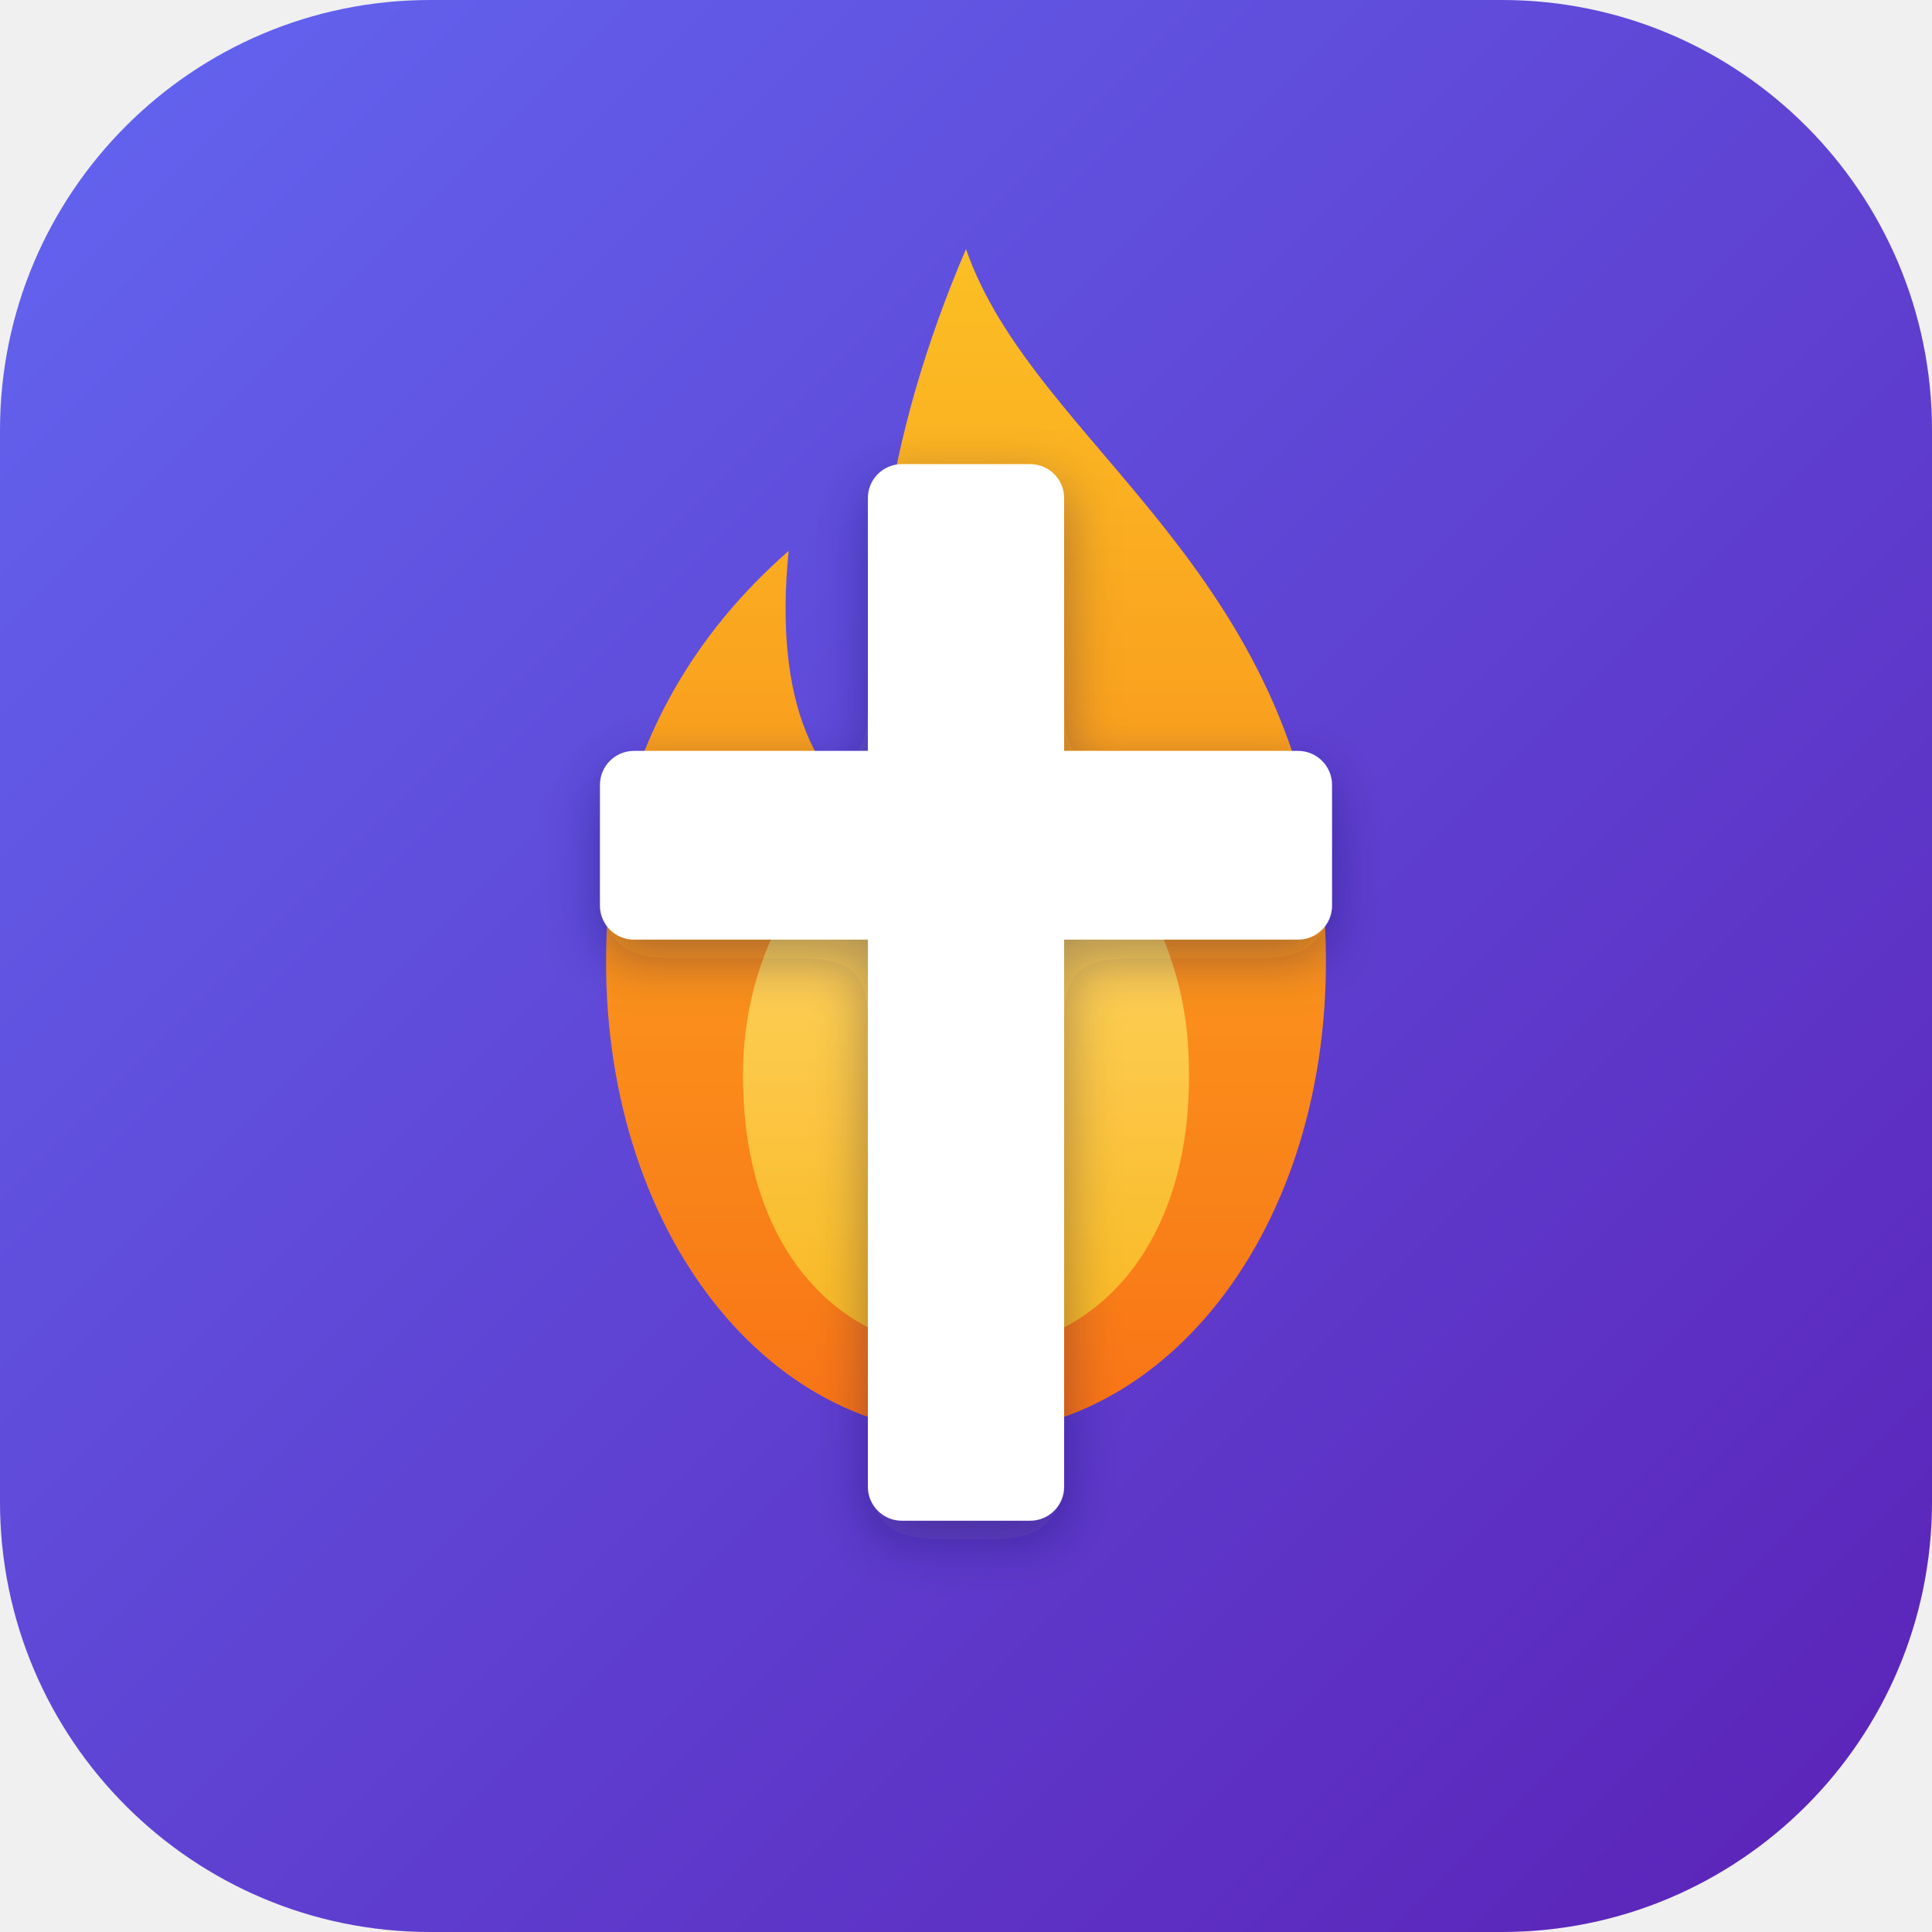
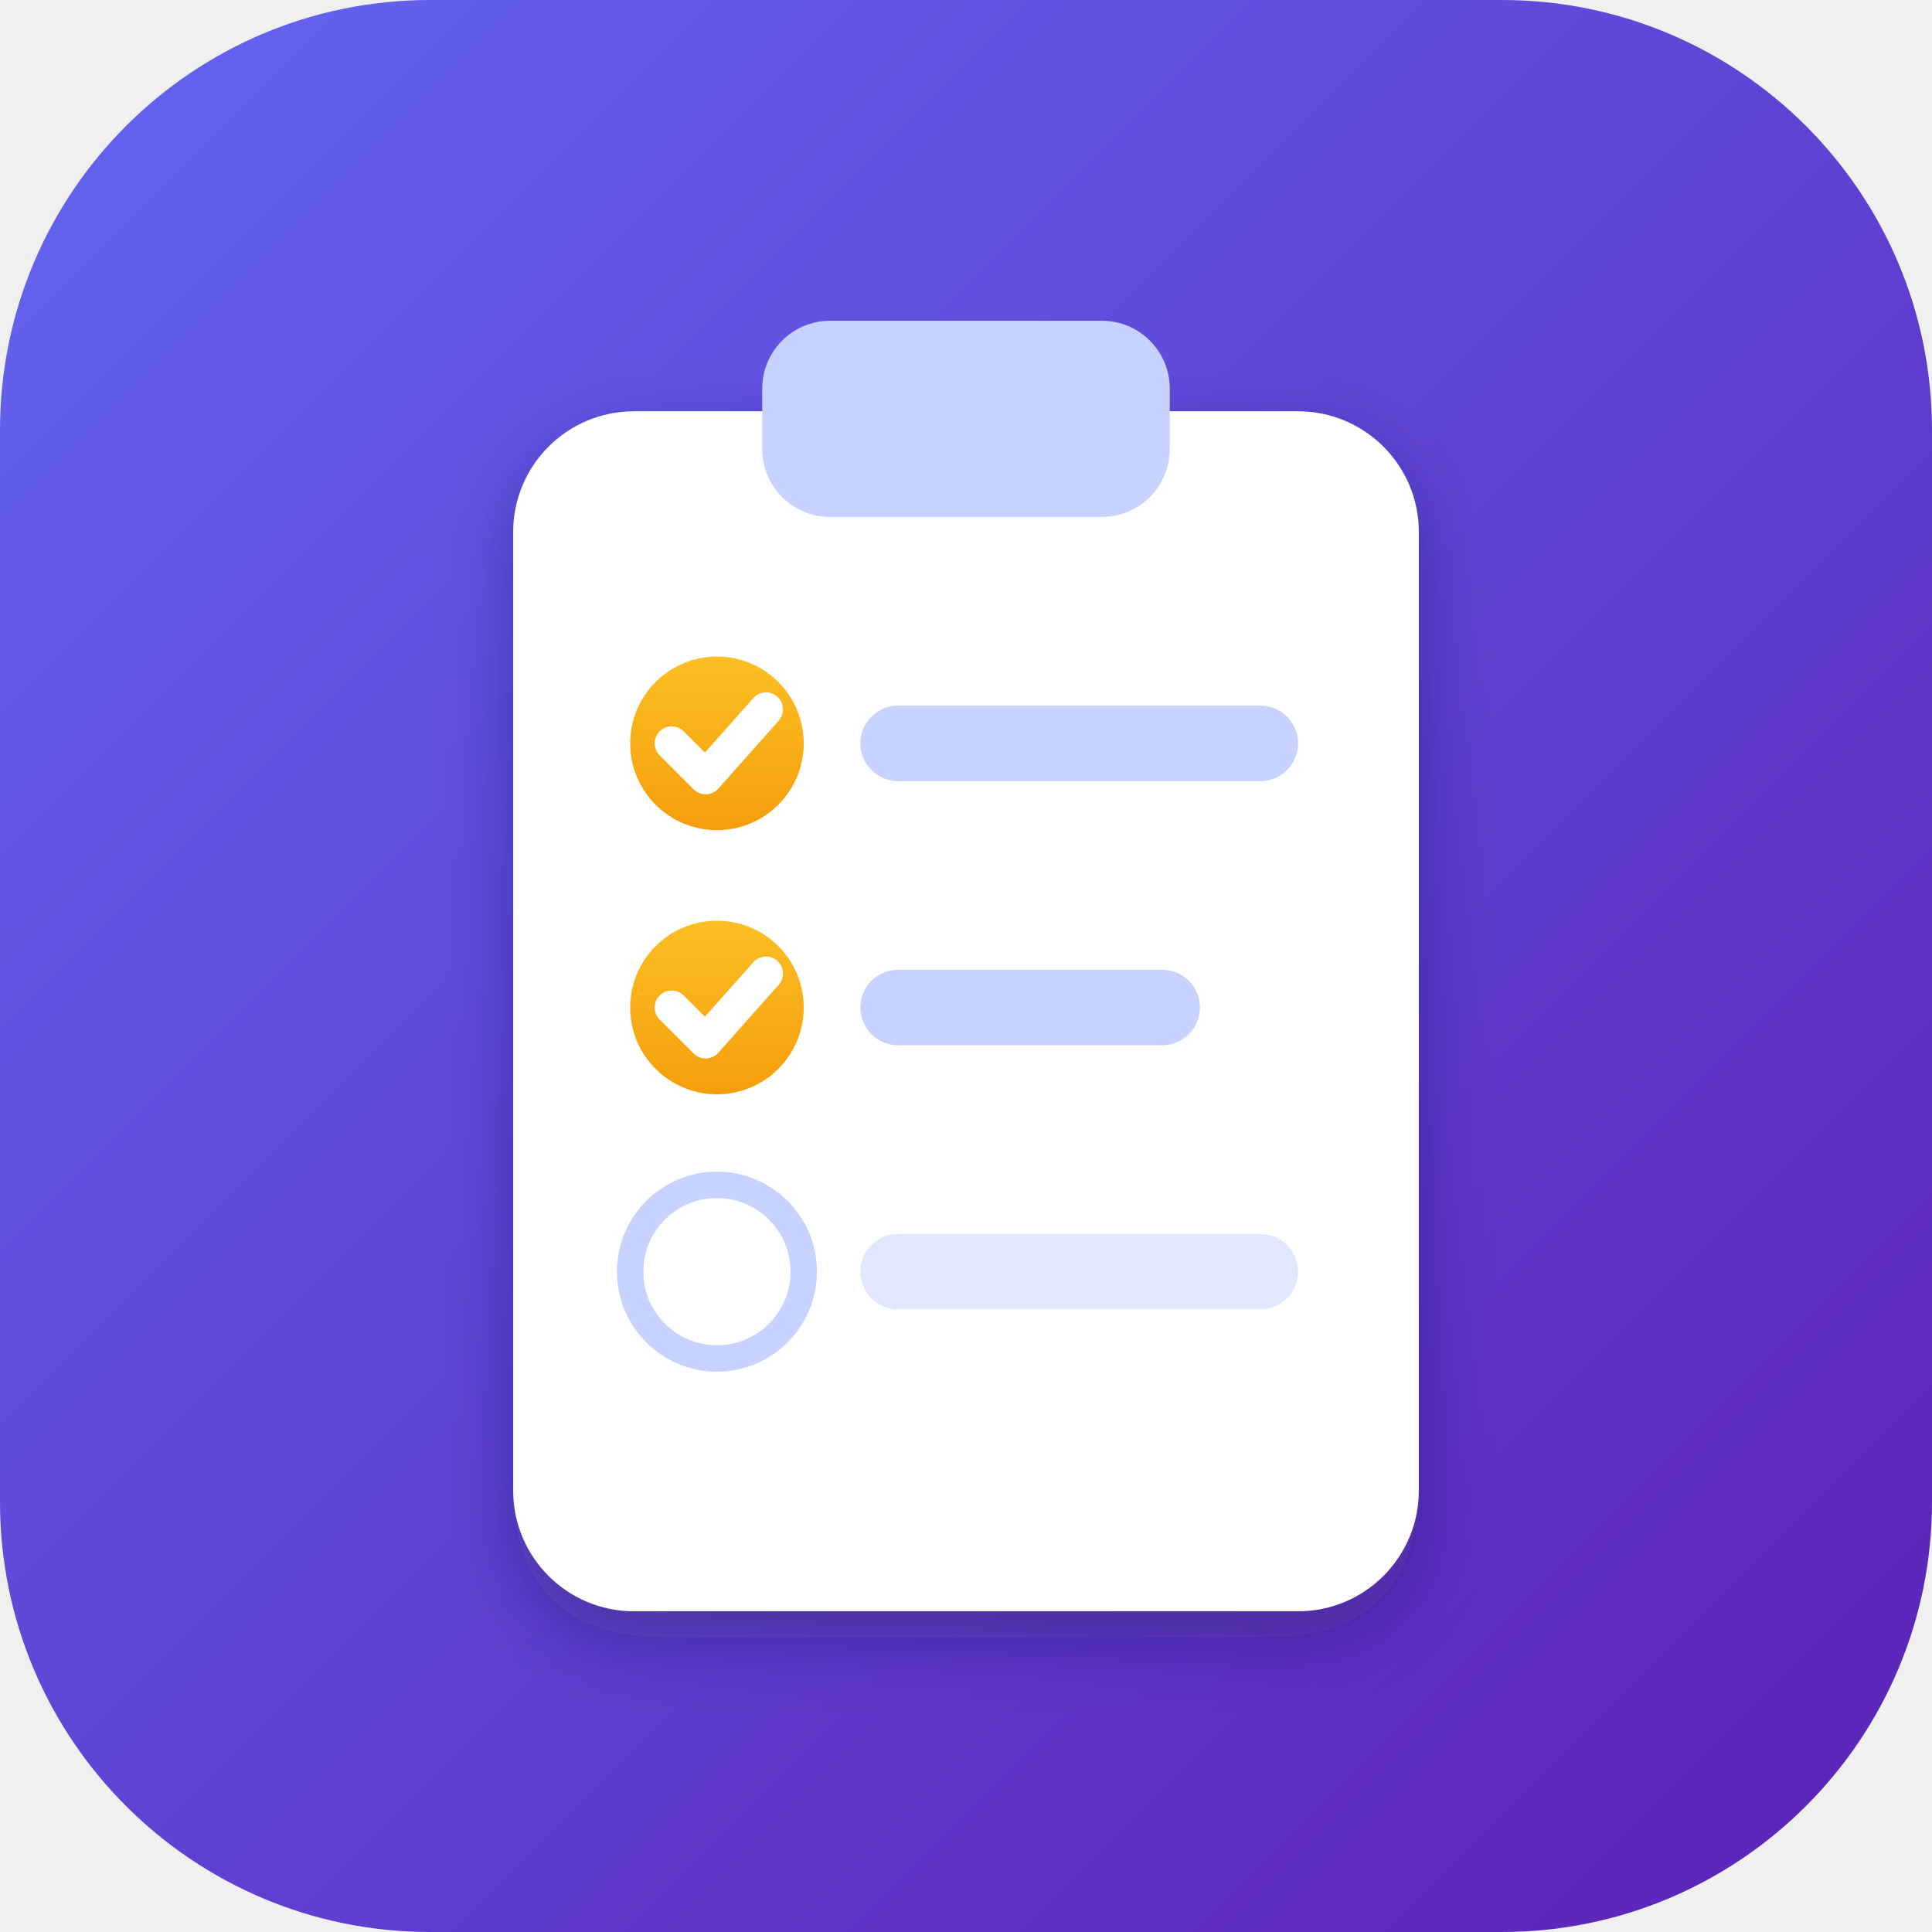
<svg xmlns="http://www.w3.org/2000/svg" viewBox="0 0 1024 1024">
  <defs>
    <linearGradient id="bg" x1="0" y1="0" x2="1" y2="1">
      <stop offset="0" stop-color="#6366f1" />
      <stop offset="1" stop-color="#5b21b6" />
    </linearGradient>
-     <linearGradient id="flame" x1="0" y1="1" x2="0" y2="0">
-       <stop offset="0" stop-color="#f97316" />
+     <linearGradient id="gold" x1="0" y1="1" x2="0" y2="0">
+       <stop offset="0" stop-color="#f59e0b" />
      <stop offset="1" stop-color="#fbbf24" />
    </linearGradient>
-     <linearGradient id="flameInner" x1="0" y1="1" x2="0" y2="0">
-       <stop offset="0" stop-color="#fbbf24" />
-       <stop offset="1" stop-color="#fde68a" />
-     </linearGradient>
    <filter id="shadow" x="-20%" y="-20%" width="140%" height="140%">
-       <feDropShadow dx="0" dy="10" stdDeviation="14" flood-color="#1e1b4b" flood-opacity="0.35" />
+       <feDropShadow dx="0" dy="14" stdDeviation="18" flood-color="#1e1b4b" flood-opacity="0.35" />
    </filter>
  </defs>
  <rect width="1024" height="1024" rx="228" fill="url(#bg)" />
-   <g transform="translate(512 512) scale(1) translate(-512 -512)">
-     <path d="M512 132 C548 236 690 300 702 486 C712 640 624 760 512 760 C400 760 312 640 322 486 C328 396 370 334 418 292 C410 372 432 420 474 436 C452 334 470 230 512 132 Z" fill="url(#flame)" />
-     <path d="M512 330 C536 410 626 452 630 560 C634 660 580 716 512 716 C444 716 390 660 394 560 C398 488 440 444 476 418 C474 470 490 500 520 508 C506 440 498 390 512 330 Z" fill="url(#flameInner)" opacity="0.9" />
+   <g transform="translate(512 512) scale(1) translate(-512 -490)">
    <g fill="#ffffff" filter="url(#shadow)">
-       <rect x="460" y="246" width="104" height="560" rx="18" />
-       <rect x="318" y="398" width="388" height="100" rx="18" />
+       <rect x="272" y="196" width="480" height="636" rx="64" />
    </g>
+     <g fill="#c7d2fe">
+       <rect x="404" y="148" width="216" height="104" rx="36" />
+     </g>
+     <circle cx="380" cy="372" r="46" fill="url(#gold)" stroke="none" stroke-width="14" />
+     <path d="M356 372 l18 18 l32 -36" fill="none" stroke="#fff" stroke-width="18" stroke-linecap="round" stroke-linejoin="round" />
+     <rect x="456" y="352" width="232" height="40" rx="20" fill="#c7d2fe" />
+     <circle cx="380" cy="512" r="46" fill="url(#gold)" stroke="none" stroke-width="14" />
+     <path d="M356 512 l18 18 l32 -36" fill="none" stroke="#fff" stroke-width="18" stroke-linecap="round" stroke-linejoin="round" />
+     <rect x="456" y="492" width="180" height="40" rx="20" fill="#c7d2fe" />
+     <circle cx="380" cy="652" r="46" fill="none" stroke="#c7d2fe" stroke-width="14" />
+     <rect x="456" y="632" width="232" height="40" rx="20" fill="#e0e7ff" />
  </g>
</svg>
